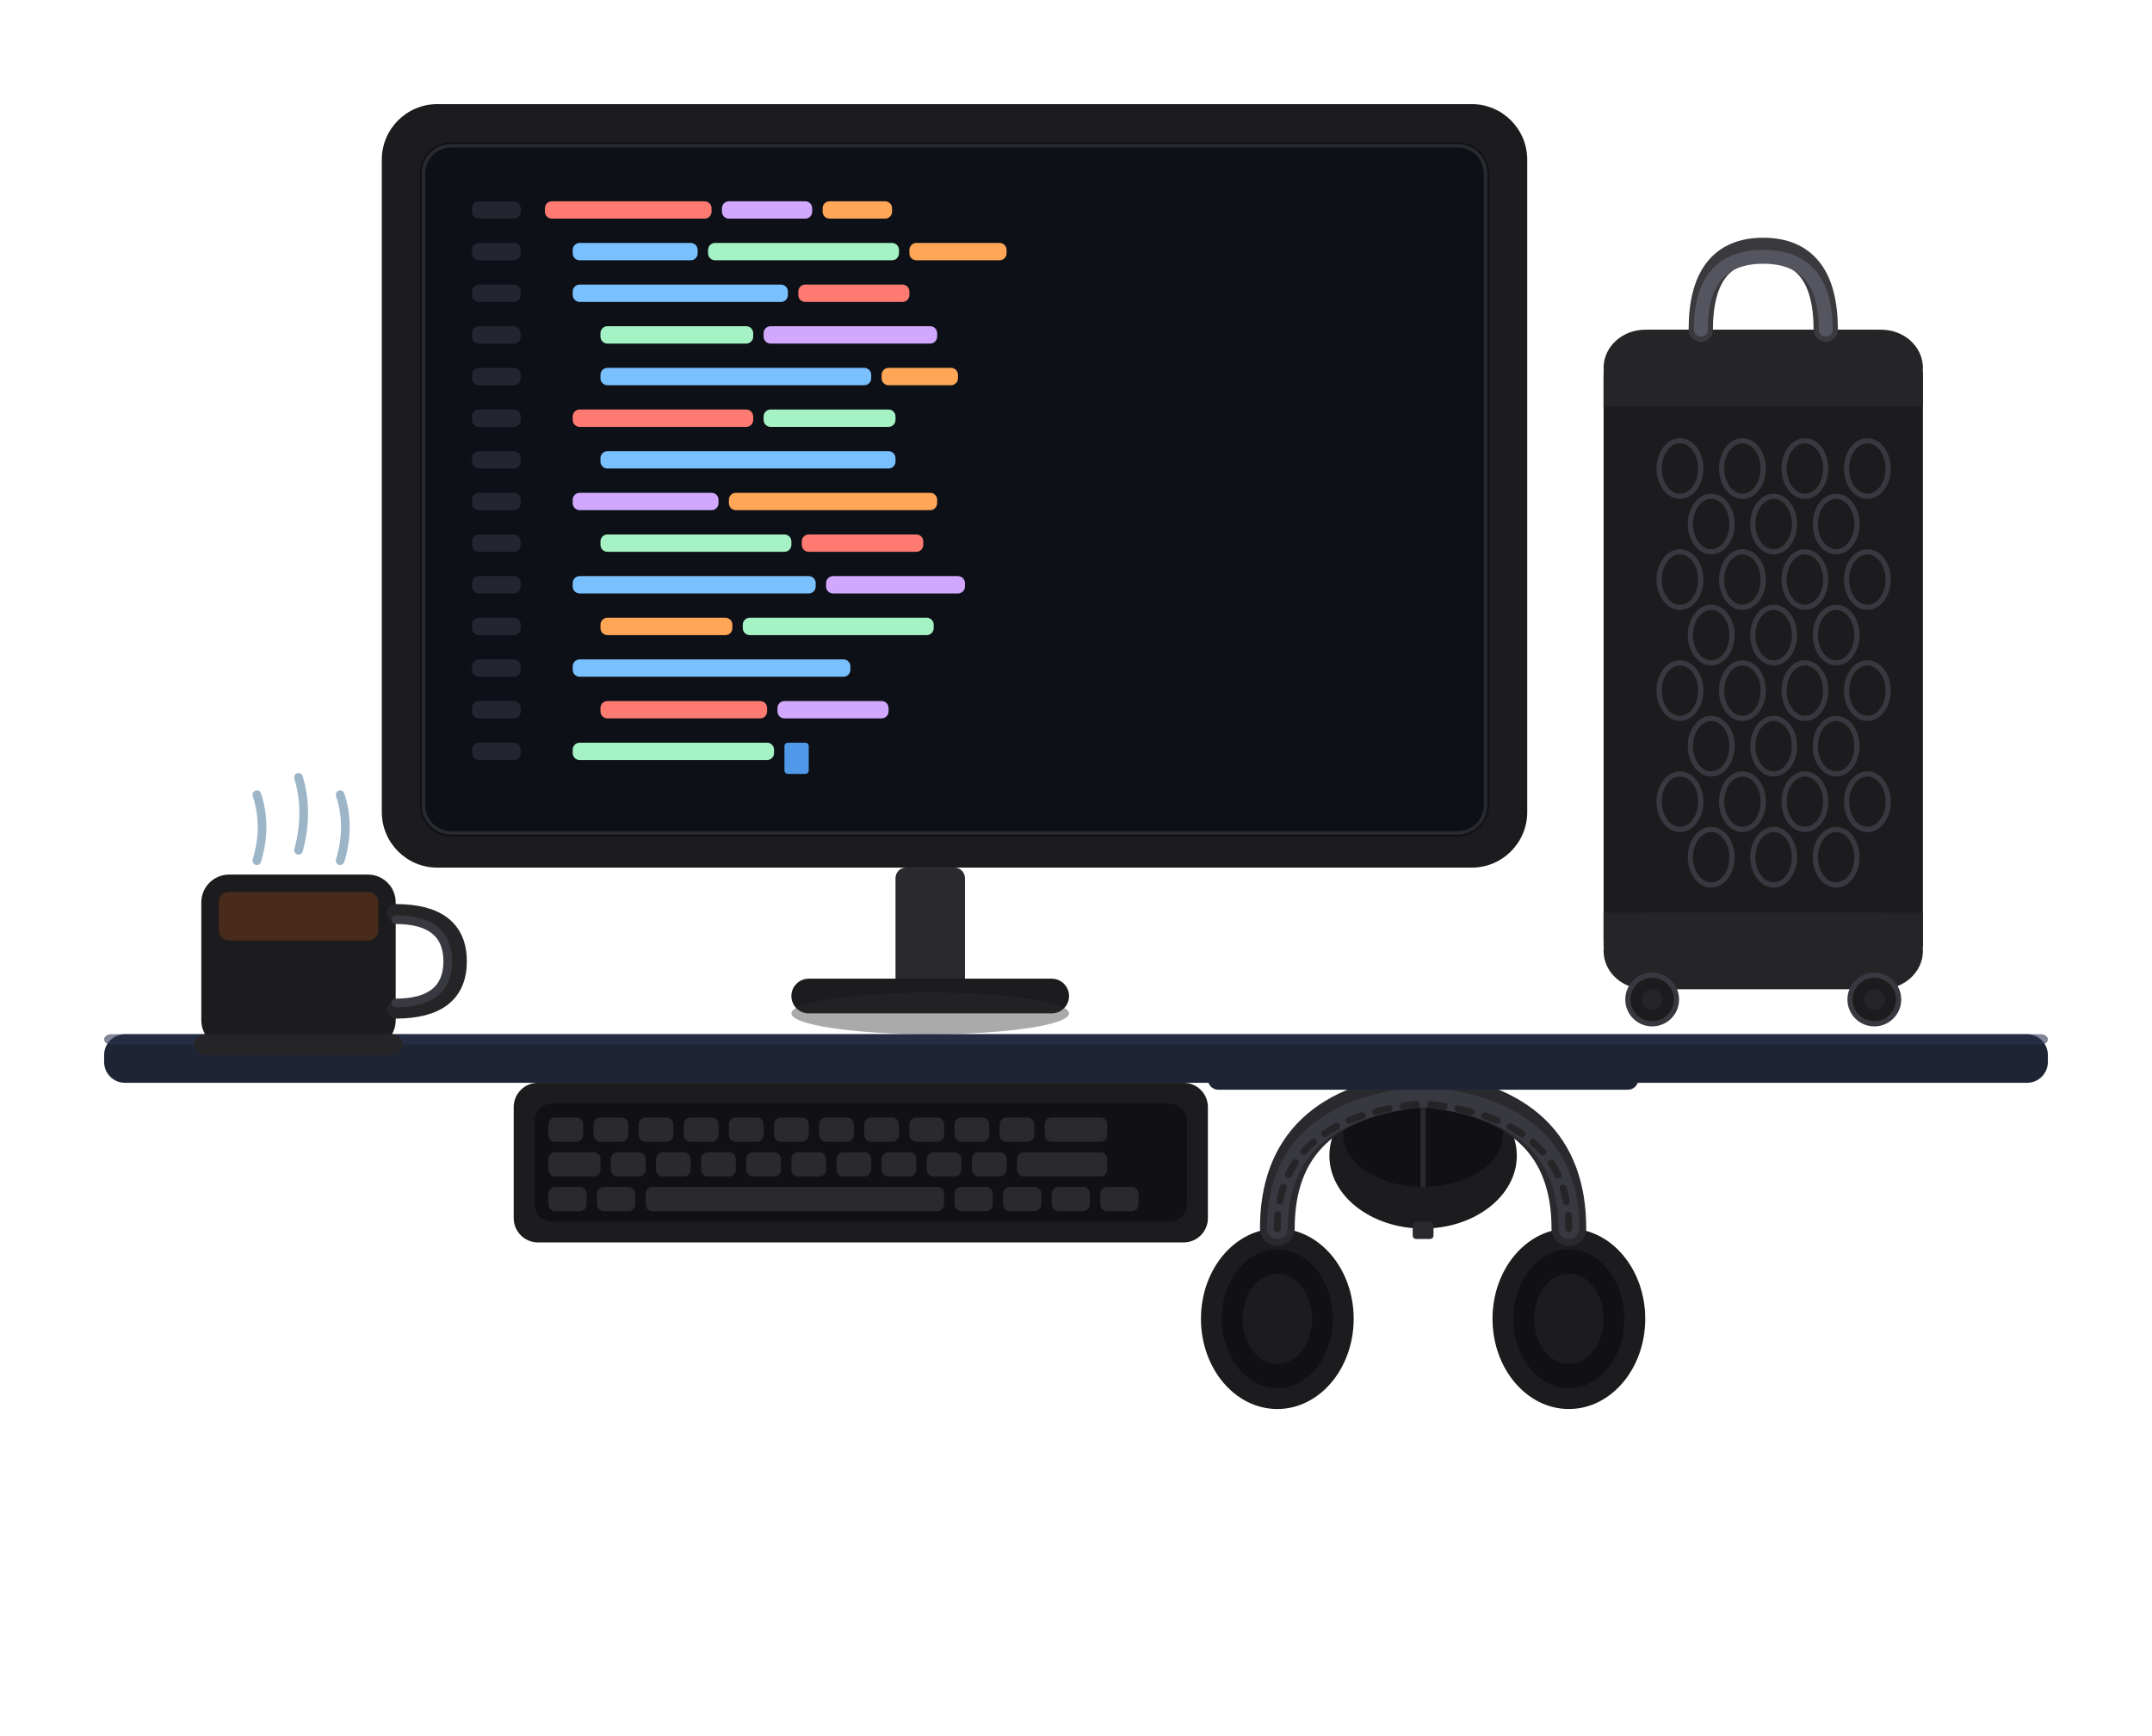
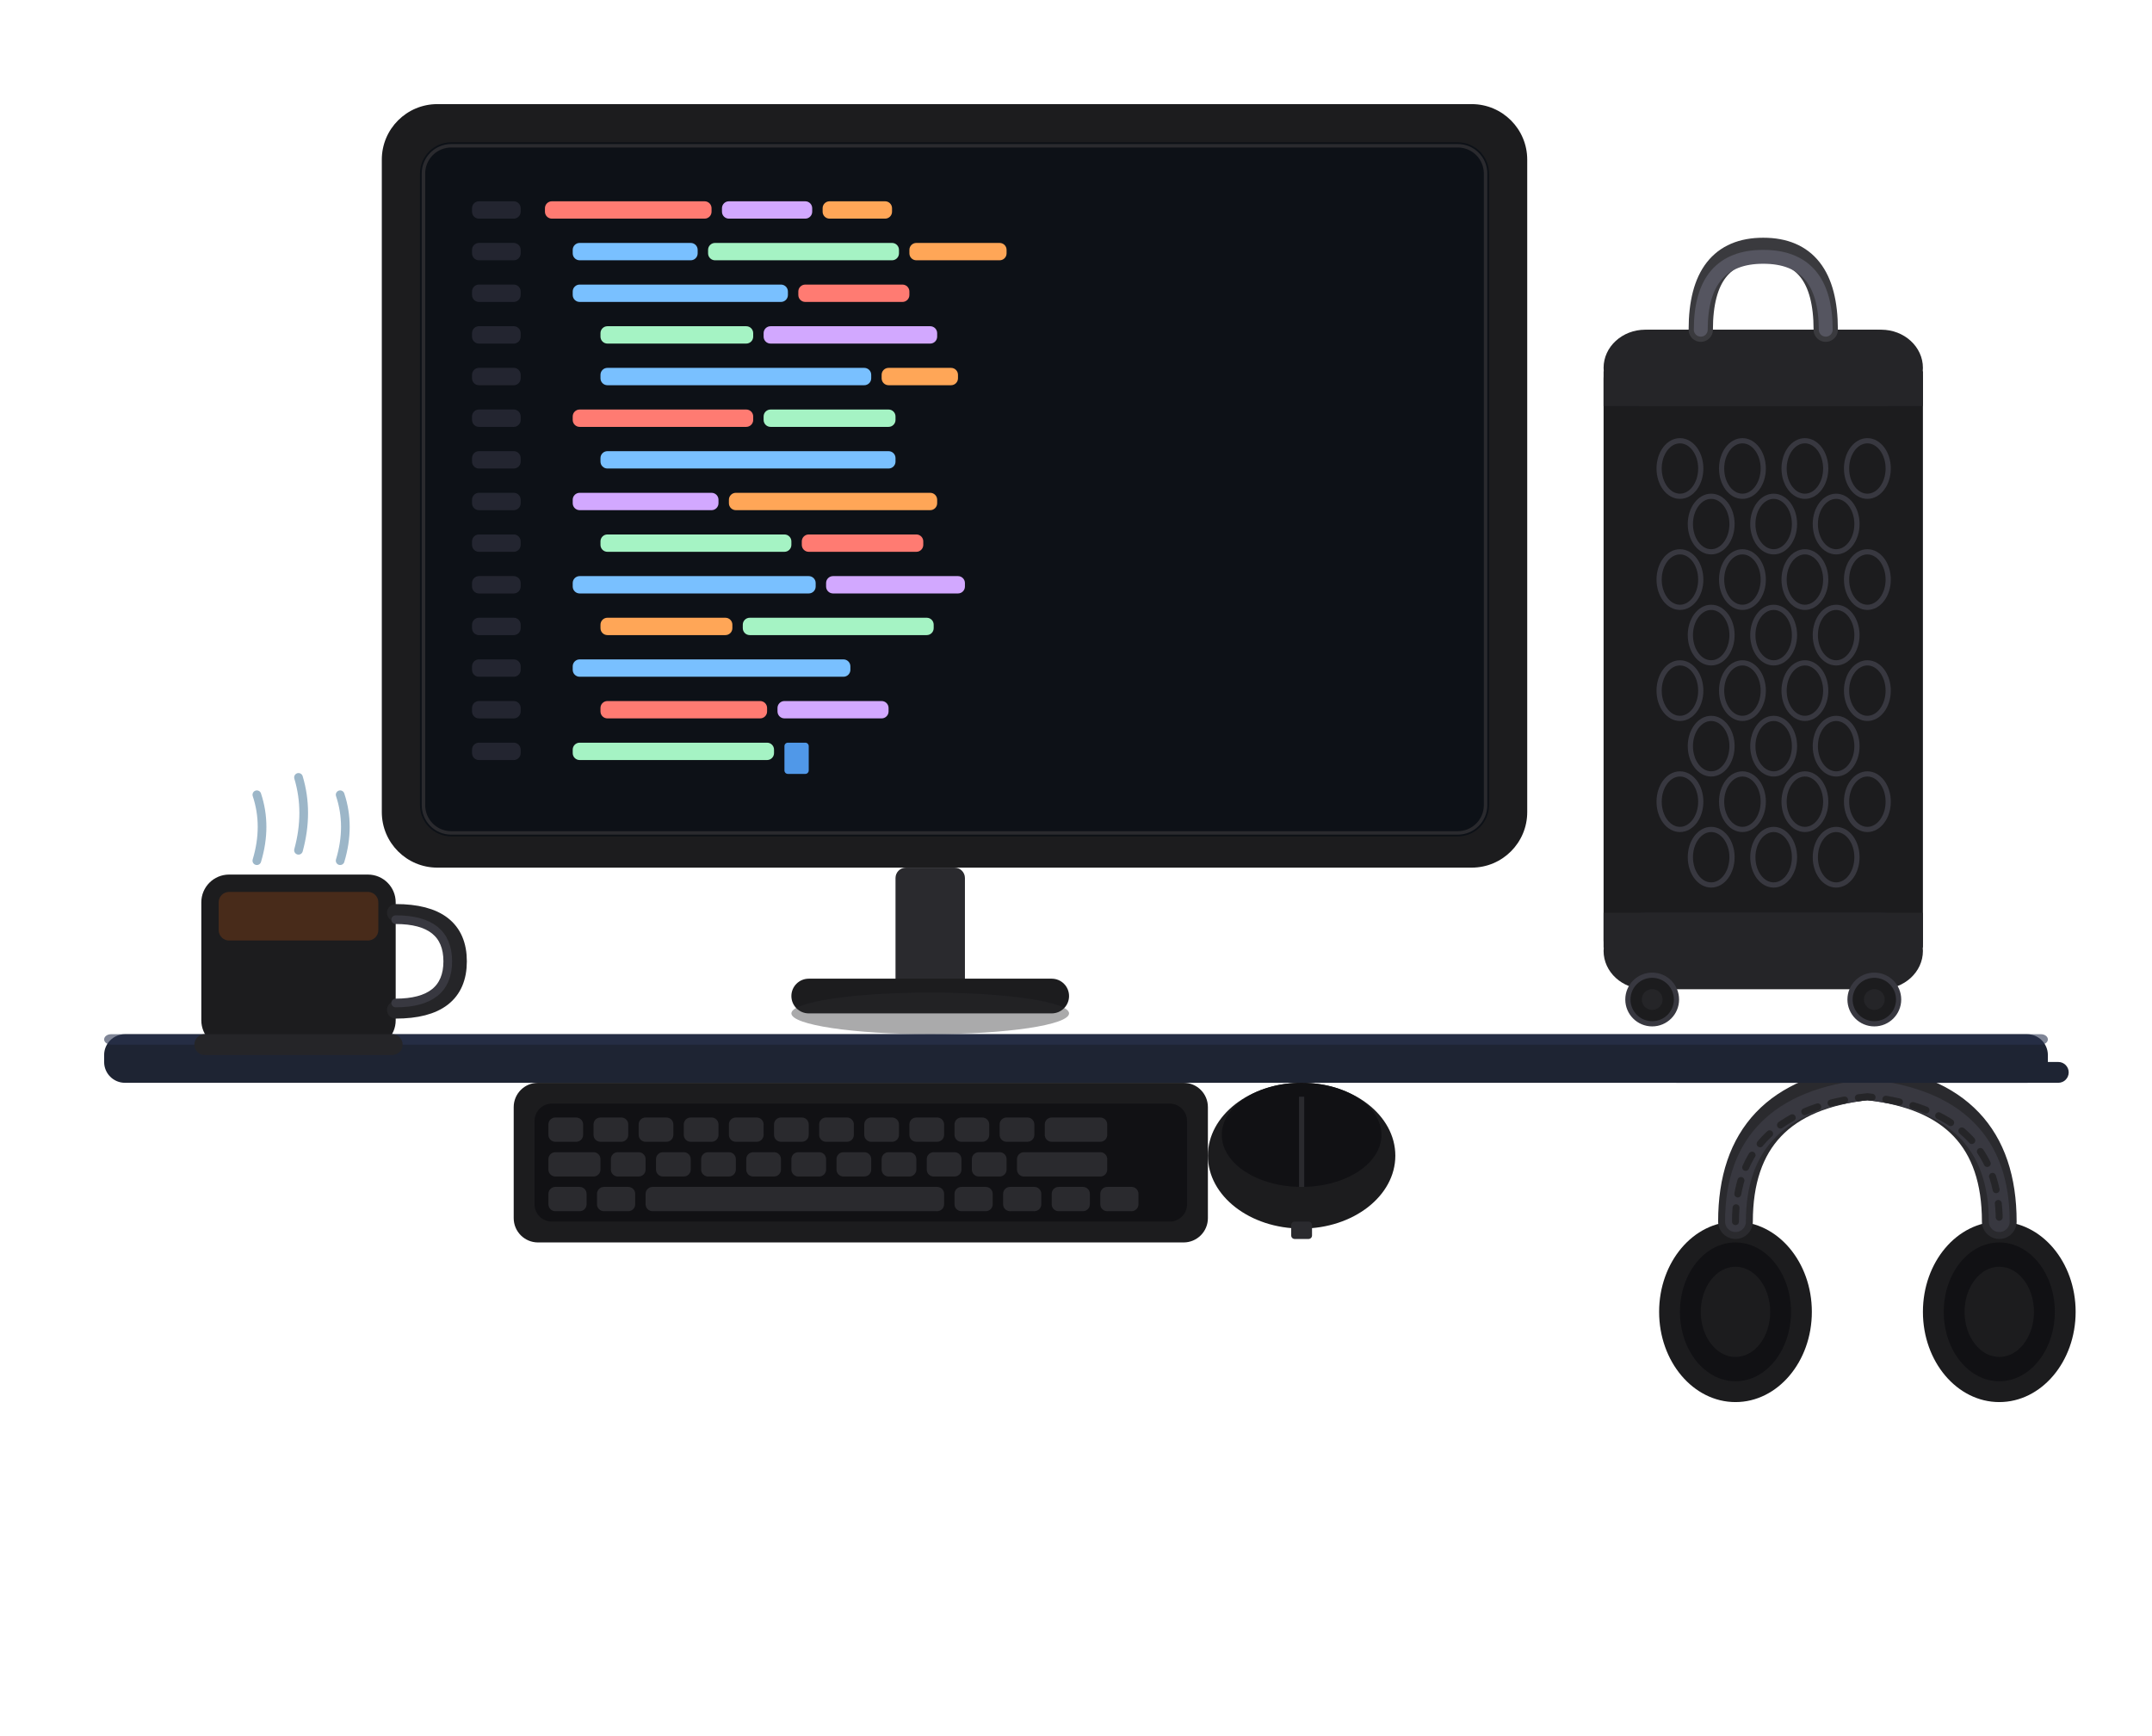
<svg xmlns="http://www.w3.org/2000/svg" viewBox="0 0 620 500" fill="none">
  <rect x="110" y="30" width="330" height="220" rx="16" fill="#1c1c1e" />
  <rect x="121" y="41" width="308" height="200" rx="9" fill="#0d1117" />
  <rect x="122" y="42" width="306" height="198" rx="8" fill="none" stroke="#2a2a2e" stroke-width="1" />
  <rect x="136" y="58" width="14" height="5" rx="2" fill="#3a3a4a" opacity="0.5" />
  <rect x="136" y="70" width="14" height="5" rx="2" fill="#3a3a4a" opacity="0.5" />
  <rect x="136" y="82" width="14" height="5" rx="2" fill="#3a3a4a" opacity="0.5" />
  <rect x="136" y="94" width="14" height="5" rx="2" fill="#3a3a4a" opacity="0.5" />
  <rect x="136" y="106" width="14" height="5" rx="2" fill="#3a3a4a" opacity="0.5" />
  <rect x="136" y="118" width="14" height="5" rx="2" fill="#3a3a4a" opacity="0.5" />
  <rect x="136" y="130" width="14" height="5" rx="2" fill="#3a3a4a" opacity="0.5" />
  <rect x="136" y="142" width="14" height="5" rx="2" fill="#3a3a4a" opacity="0.5" />
  <rect x="136" y="154" width="14" height="5" rx="2" fill="#3a3a4a" opacity="0.5" />
  <rect x="136" y="166" width="14" height="5" rx="2" fill="#3a3a4a" opacity="0.5" />
  <rect x="136" y="178" width="14" height="5" rx="2" fill="#3a3a4a" opacity="0.5" />
  <rect x="136" y="190" width="14" height="5" rx="2" fill="#3a3a4a" opacity="0.5" />
  <rect x="136" y="202" width="14" height="5" rx="2" fill="#3a3a4a" opacity="0.5" />
  <rect x="136" y="214" width="14" height="5" rx="2" fill="#3a3a4a" opacity="0.5" />
  <rect x="157" y="58" width="48" height="5" rx="2" fill="#ff7b72" />
  <rect x="208" y="58" width="26" height="5" rx="2" fill="#d2a8ff" />
  <rect x="237" y="58" width="20" height="5" rx="2" fill="#ffa657" />
  <rect x="165" y="70" width="36" height="5" rx="2" fill="#79c0ff" />
  <rect x="204" y="70" width="55" height="5" rx="2" fill="#a5f3c4" />
  <rect x="262" y="70" width="28" height="5" rx="2" fill="#ffa657" />
  <rect x="165" y="82" width="62" height="5" rx="2" fill="#79c0ff" />
  <rect x="230" y="82" width="32" height="5" rx="2" fill="#ff7b72" />
  <rect x="173" y="94" width="44" height="5" rx="2" fill="#a5f3c4" />
  <rect x="220" y="94" width="50" height="5" rx="2" fill="#d2a8ff" />
  <rect x="173" y="106" width="78" height="5" rx="2" fill="#79c0ff" />
  <rect x="254" y="106" width="22" height="5" rx="2" fill="#ffa657" />
  <rect x="165" y="118" width="52" height="5" rx="2" fill="#ff7b72" />
  <rect x="220" y="118" width="38" height="5" rx="2" fill="#a5f3c4" />
  <rect x="173" y="130" width="85" height="5" rx="2" fill="#79c0ff" />
  <rect x="165" y="142" width="42" height="5" rx="2" fill="#d2a8ff" />
  <rect x="210" y="142" width="60" height="5" rx="2" fill="#ffa657" />
  <rect x="173" y="154" width="55" height="5" rx="2" fill="#a5f3c4" />
  <rect x="231" y="154" width="35" height="5" rx="2" fill="#ff7b72" />
  <rect x="165" y="166" width="70" height="5" rx="2" fill="#79c0ff" />
  <rect x="238" y="166" width="40" height="5" rx="2" fill="#d2a8ff" />
  <rect x="173" y="178" width="38" height="5" rx="2" fill="#ffa657" />
  <rect x="214" y="178" width="55" height="5" rx="2" fill="#a5f3c4" />
  <rect x="165" y="190" width="80" height="5" rx="2" fill="#79c0ff" />
  <rect x="173" y="202" width="48" height="5" rx="2" fill="#ff7b72" />
  <rect x="224" y="202" width="32" height="5" rx="2" fill="#d2a8ff" />
  <rect x="165" y="214" width="58" height="5" rx="2" fill="#a5f3c4" />
  <rect x="226" y="214" width="7" height="9" rx="1" fill="#58a6ff" opacity="0.9" />
  <rect x="258" y="250" width="20" height="36" rx="3" fill="#2a2a2e" />
  <rect x="228" y="282" width="80" height="10" rx="5" fill="#1c1c1e" />
  <ellipse cx="268" cy="292" rx="40" ry="6" fill="#2a2a2e" opacity="0.4" />
  <rect x="462" y="95" width="92" height="190" rx="14" fill="#1c1c1e" />
  <rect x="462" y="95" width="92" height="22" rx="12" fill="#252528" />
  <rect x="462" y="107" width="92" height="10" fill="#252528" />
  <rect x="462" y="263" width="92" height="22" rx="12" fill="#252528" />
  <rect x="462" y="263" width="92" height="10" fill="#252528" />
  <path d="M490 95 Q490 72 508 72 Q526 72 526 95" stroke="#3a3a3e" stroke-width="7" fill="none" stroke-linecap="round" />
  <path d="M490 95 Q490 74 508 74 Q526 74 526 95" stroke="#555560" stroke-width="4" fill="none" stroke-linecap="round" />
  <ellipse cx="484" cy="135" rx="6" ry="8" fill="none" stroke="#383840" stroke-width="1.5" />
  <ellipse cx="502" cy="135" rx="6" ry="8" fill="none" stroke="#383840" stroke-width="1.5" />
  <ellipse cx="520" cy="135" rx="6" ry="8" fill="none" stroke="#383840" stroke-width="1.5" />
  <ellipse cx="538" cy="135" rx="6" ry="8" fill="none" stroke="#383840" stroke-width="1.5" />
  <ellipse cx="493" cy="151" rx="6" ry="8" fill="none" stroke="#383840" stroke-width="1.5" />
  <ellipse cx="511" cy="151" rx="6" ry="8" fill="none" stroke="#383840" stroke-width="1.5" />
  <ellipse cx="529" cy="151" rx="6" ry="8" fill="none" stroke="#383840" stroke-width="1.5" />
  <ellipse cx="484" cy="167" rx="6" ry="8" fill="none" stroke="#383840" stroke-width="1.5" />
  <ellipse cx="502" cy="167" rx="6" ry="8" fill="none" stroke="#383840" stroke-width="1.5" />
  <ellipse cx="520" cy="167" rx="6" ry="8" fill="none" stroke="#383840" stroke-width="1.5" />
  <ellipse cx="538" cy="167" rx="6" ry="8" fill="none" stroke="#383840" stroke-width="1.5" />
  <ellipse cx="493" cy="183" rx="6" ry="8" fill="none" stroke="#383840" stroke-width="1.5" />
  <ellipse cx="511" cy="183" rx="6" ry="8" fill="none" stroke="#383840" stroke-width="1.5" />
  <ellipse cx="529" cy="183" rx="6" ry="8" fill="none" stroke="#383840" stroke-width="1.5" />
  <ellipse cx="484" cy="199" rx="6" ry="8" fill="none" stroke="#383840" stroke-width="1.5" />
  <ellipse cx="502" cy="199" rx="6" ry="8" fill="none" stroke="#383840" stroke-width="1.5" />
  <ellipse cx="520" cy="199" rx="6" ry="8" fill="none" stroke="#383840" stroke-width="1.5" />
  <ellipse cx="538" cy="199" rx="6" ry="8" fill="none" stroke="#383840" stroke-width="1.5" />
  <ellipse cx="493" cy="215" rx="6" ry="8" fill="none" stroke="#383840" stroke-width="1.5" />
  <ellipse cx="511" cy="215" rx="6" ry="8" fill="none" stroke="#383840" stroke-width="1.5" />
  <ellipse cx="529" cy="215" rx="6" ry="8" fill="none" stroke="#383840" stroke-width="1.5" />
  <ellipse cx="484" cy="231" rx="6" ry="8" fill="none" stroke="#383840" stroke-width="1.5" />
  <ellipse cx="502" cy="231" rx="6" ry="8" fill="none" stroke="#383840" stroke-width="1.5" />
  <ellipse cx="520" cy="231" rx="6" ry="8" fill="none" stroke="#383840" stroke-width="1.5" />
  <ellipse cx="538" cy="231" rx="6" ry="8" fill="none" stroke="#383840" stroke-width="1.5" />
  <ellipse cx="493" cy="247" rx="6" ry="8" fill="none" stroke="#383840" stroke-width="1.5" />
  <ellipse cx="511" cy="247" rx="6" ry="8" fill="none" stroke="#383840" stroke-width="1.5" />
  <ellipse cx="529" cy="247" rx="6" ry="8" fill="none" stroke="#383840" stroke-width="1.5" />
  <circle cx="476" cy="288" r="7" fill="#1c1c1e" stroke="#383840" stroke-width="1.5" />
  <circle cx="476" cy="288" r="3" fill="#252528" />
  <circle cx="540" cy="288" r="7" fill="#1c1c1e" stroke="#383840" stroke-width="1.5" />
  <circle cx="540" cy="288" r="3" fill="#252528" />
  <rect x="30" y="298" width="560" height="14" rx="6" fill="#1e2433" />
  <rect x="30" y="298" width="560" height="3" rx="2" fill="#2a3450" opacity="0.6" />
  <rect x="148" y="312" width="200" height="46" rx="7" fill="#1c1c1e" />
  <rect x="154" y="318" width="188" height="34" rx="5" fill="#111114" />
  <rect x="158" y="322" width="10" height="7" rx="2" fill="#2a2a2e" />
  <rect x="171" y="322" width="10" height="7" rx="2" fill="#2a2a2e" />
  <rect x="184" y="322" width="10" height="7" rx="2" fill="#2a2a2e" />
  <rect x="197" y="322" width="10" height="7" rx="2" fill="#2a2a2e" />
  <rect x="210" y="322" width="10" height="7" rx="2" fill="#2a2a2e" />
  <rect x="223" y="322" width="10" height="7" rx="2" fill="#2a2a2e" />
  <rect x="236" y="322" width="10" height="7" rx="2" fill="#2a2a2e" />
  <rect x="249" y="322" width="10" height="7" rx="2" fill="#2a2a2e" />
  <rect x="262" y="322" width="10" height="7" rx="2" fill="#2a2a2e" />
  <rect x="275" y="322" width="10" height="7" rx="2" fill="#2a2a2e" />
  <rect x="288" y="322" width="10" height="7" rx="2" fill="#2a2a2e" />
  <rect x="301" y="322" width="18" height="7" rx="2" fill="#2a2a2e" />
  <rect x="158" y="332" width="15" height="7" rx="2" fill="#2a2a2e" />
  <rect x="176" y="332" width="10" height="7" rx="2" fill="#2a2a2e" />
  <rect x="189" y="332" width="10" height="7" rx="2" fill="#2a2a2e" />
  <rect x="202" y="332" width="10" height="7" rx="2" fill="#2a2a2e" />
  <rect x="215" y="332" width="10" height="7" rx="2" fill="#2a2a2e" />
  <rect x="228" y="332" width="10" height="7" rx="2" fill="#2a2a2e" />
  <rect x="241" y="332" width="10" height="7" rx="2" fill="#2a2a2e" />
  <rect x="254" y="332" width="10" height="7" rx="2" fill="#2a2a2e" />
  <rect x="267" y="332" width="10" height="7" rx="2" fill="#2a2a2e" />
  <rect x="280" y="332" width="10" height="7" rx="2" fill="#2a2a2e" />
  <rect x="293" y="332" width="26" height="7" rx="2" fill="#2a2a2e" />
  <rect x="158" y="342" width="11" height="7" rx="2" fill="#2a2a2e" />
  <rect x="172" y="342" width="11" height="7" rx="2" fill="#2a2a2e" />
  <rect x="186" y="342" width="86" height="7" rx="2" fill="#2a2a2e" />
  <rect x="275" y="342" width="11" height="7" rx="2" fill="#2a2a2e" />
  <rect x="289" y="342" width="11" height="7" rx="2" fill="#2a2a2e" />
  <rect x="303" y="342" width="11" height="7" rx="2" fill="#2a2a2e" />
  <rect x="317" y="342" width="11" height="7" rx="2" fill="#2a2a2e" />
-   <ellipse cx="410" cy="333" rx="27" ry="21" fill="#1c1c1e" />
-   <ellipse cx="410" cy="327" rx="23" ry="15" fill="#111114" />
-   <line x1="410" y1="316" x2="410" y2="342" stroke="#2a2a2e" stroke-width="1.5" />
-   <rect x="407" y="352" width="6" height="5" rx="1" fill="#2a2a2e" />
+   <ellipse cx="375" cy="333" rx="27" ry="21" fill="#1c1c1e" />
+   <ellipse cx="375" cy="327" rx="23" ry="15" fill="#111114" />
+   <line x1="375" y1="316" x2="375" y2="342" stroke="#2a2a2e" stroke-width="1.5" />
+   <rect x="372" y="352" width="6" height="5" rx="1" fill="#2a2a2e" />
  <rect x="58" y="252" width="56" height="50" rx="8" fill="#1c1c1e" />
  <rect x="63" y="257" width="46" height="14" rx="3" fill="#4a2c1a" opacity="0.95" />
  <path d="M114 263 Q132 263 132 277 Q132 291 114 291" stroke="#252528" stroke-width="5" fill="none" stroke-linecap="round" />
  <path d="M114 265 Q129 265 129 277 Q129 289 114 289" stroke="#383840" stroke-width="2.5" fill="none" stroke-linecap="round" />
  <rect x="56" y="298" width="60" height="6" rx="3" fill="#252528" />
  <path d="M74 248 Q77 238 74 229" stroke="#4a7a9b" stroke-width="2.5" stroke-linecap="round" fill="none" opacity="0.55" />
  <path d="M86 245 Q89 234 86 224" stroke="#4a7a9b" stroke-width="2.5" stroke-linecap="round" fill="none" opacity="0.55" />
  <path d="M98 248 Q101 238 98 229" stroke="#4a7a9b" stroke-width="2.5" stroke-linecap="round" fill="none" opacity="0.55" />
-   <ellipse cx="368" cy="380" rx="22" ry="26" fill="#1c1c1e" />
-   <ellipse cx="368" cy="380" rx="16" ry="20" fill="#111114" />
-   <ellipse cx="368" cy="380" rx="10" ry="13" fill="#1c1c1e" />
-   <ellipse cx="452" cy="380" rx="22" ry="26" fill="#1c1c1e" />
-   <ellipse cx="452" cy="380" rx="16" ry="20" fill="#111114" />
-   <ellipse cx="452" cy="380" rx="10" ry="13" fill="#1c1c1e" />
-   <path d="M368 354 Q368 318 410 314 Q452 318 452 354" stroke="#2a2a2e" stroke-width="10" fill="none" stroke-linecap="round" />
-   <path d="M368 354 Q368 320 410 316 Q452 320 452 354" stroke="#383840" stroke-width="6" fill="none" stroke-linecap="round" />
-   <path d="M368 354 Q368 322 410 318 Q452 322 452 354" stroke="#252528" stroke-width="2" fill="none" stroke-linecap="round" stroke-dasharray="4 4" />
-   <rect x="348" y="308" width="124" height="6" rx="3" fill="#1e2433" />
+   <ellipse cx="500" cy="378" rx="22" ry="26" fill="#1c1c1e" />
+   <ellipse cx="500" cy="378" rx="16" ry="20" fill="#111114" />
+   <ellipse cx="500" cy="378" rx="10" ry="13" fill="#1c1c1e" />
+   <ellipse cx="576" cy="378" rx="22" ry="26" fill="#1c1c1e" />
+   <ellipse cx="576" cy="378" rx="16" ry="20" fill="#111114" />
+   <ellipse cx="576" cy="378" rx="10" ry="13" fill="#1c1c1e" />
+   <path d="M500 352 Q500 316 538 312 Q576 316 576 352" stroke="#2a2a2e" stroke-width="10" fill="none" stroke-linecap="round" />
+   <path d="M500 352 Q500 318 538 314 Q576 318 576 352" stroke="#383840" stroke-width="6" fill="none" stroke-linecap="round" />
+   <path d="M500 352 Q500 320 538 316 Q576 320 576 352" stroke="#252528" stroke-width="2" fill="none" stroke-linecap="round" stroke-dasharray="4 4" />
+   <rect x="480" y="306" width="116" height="6" rx="3" fill="#1e2433" />
</svg>
